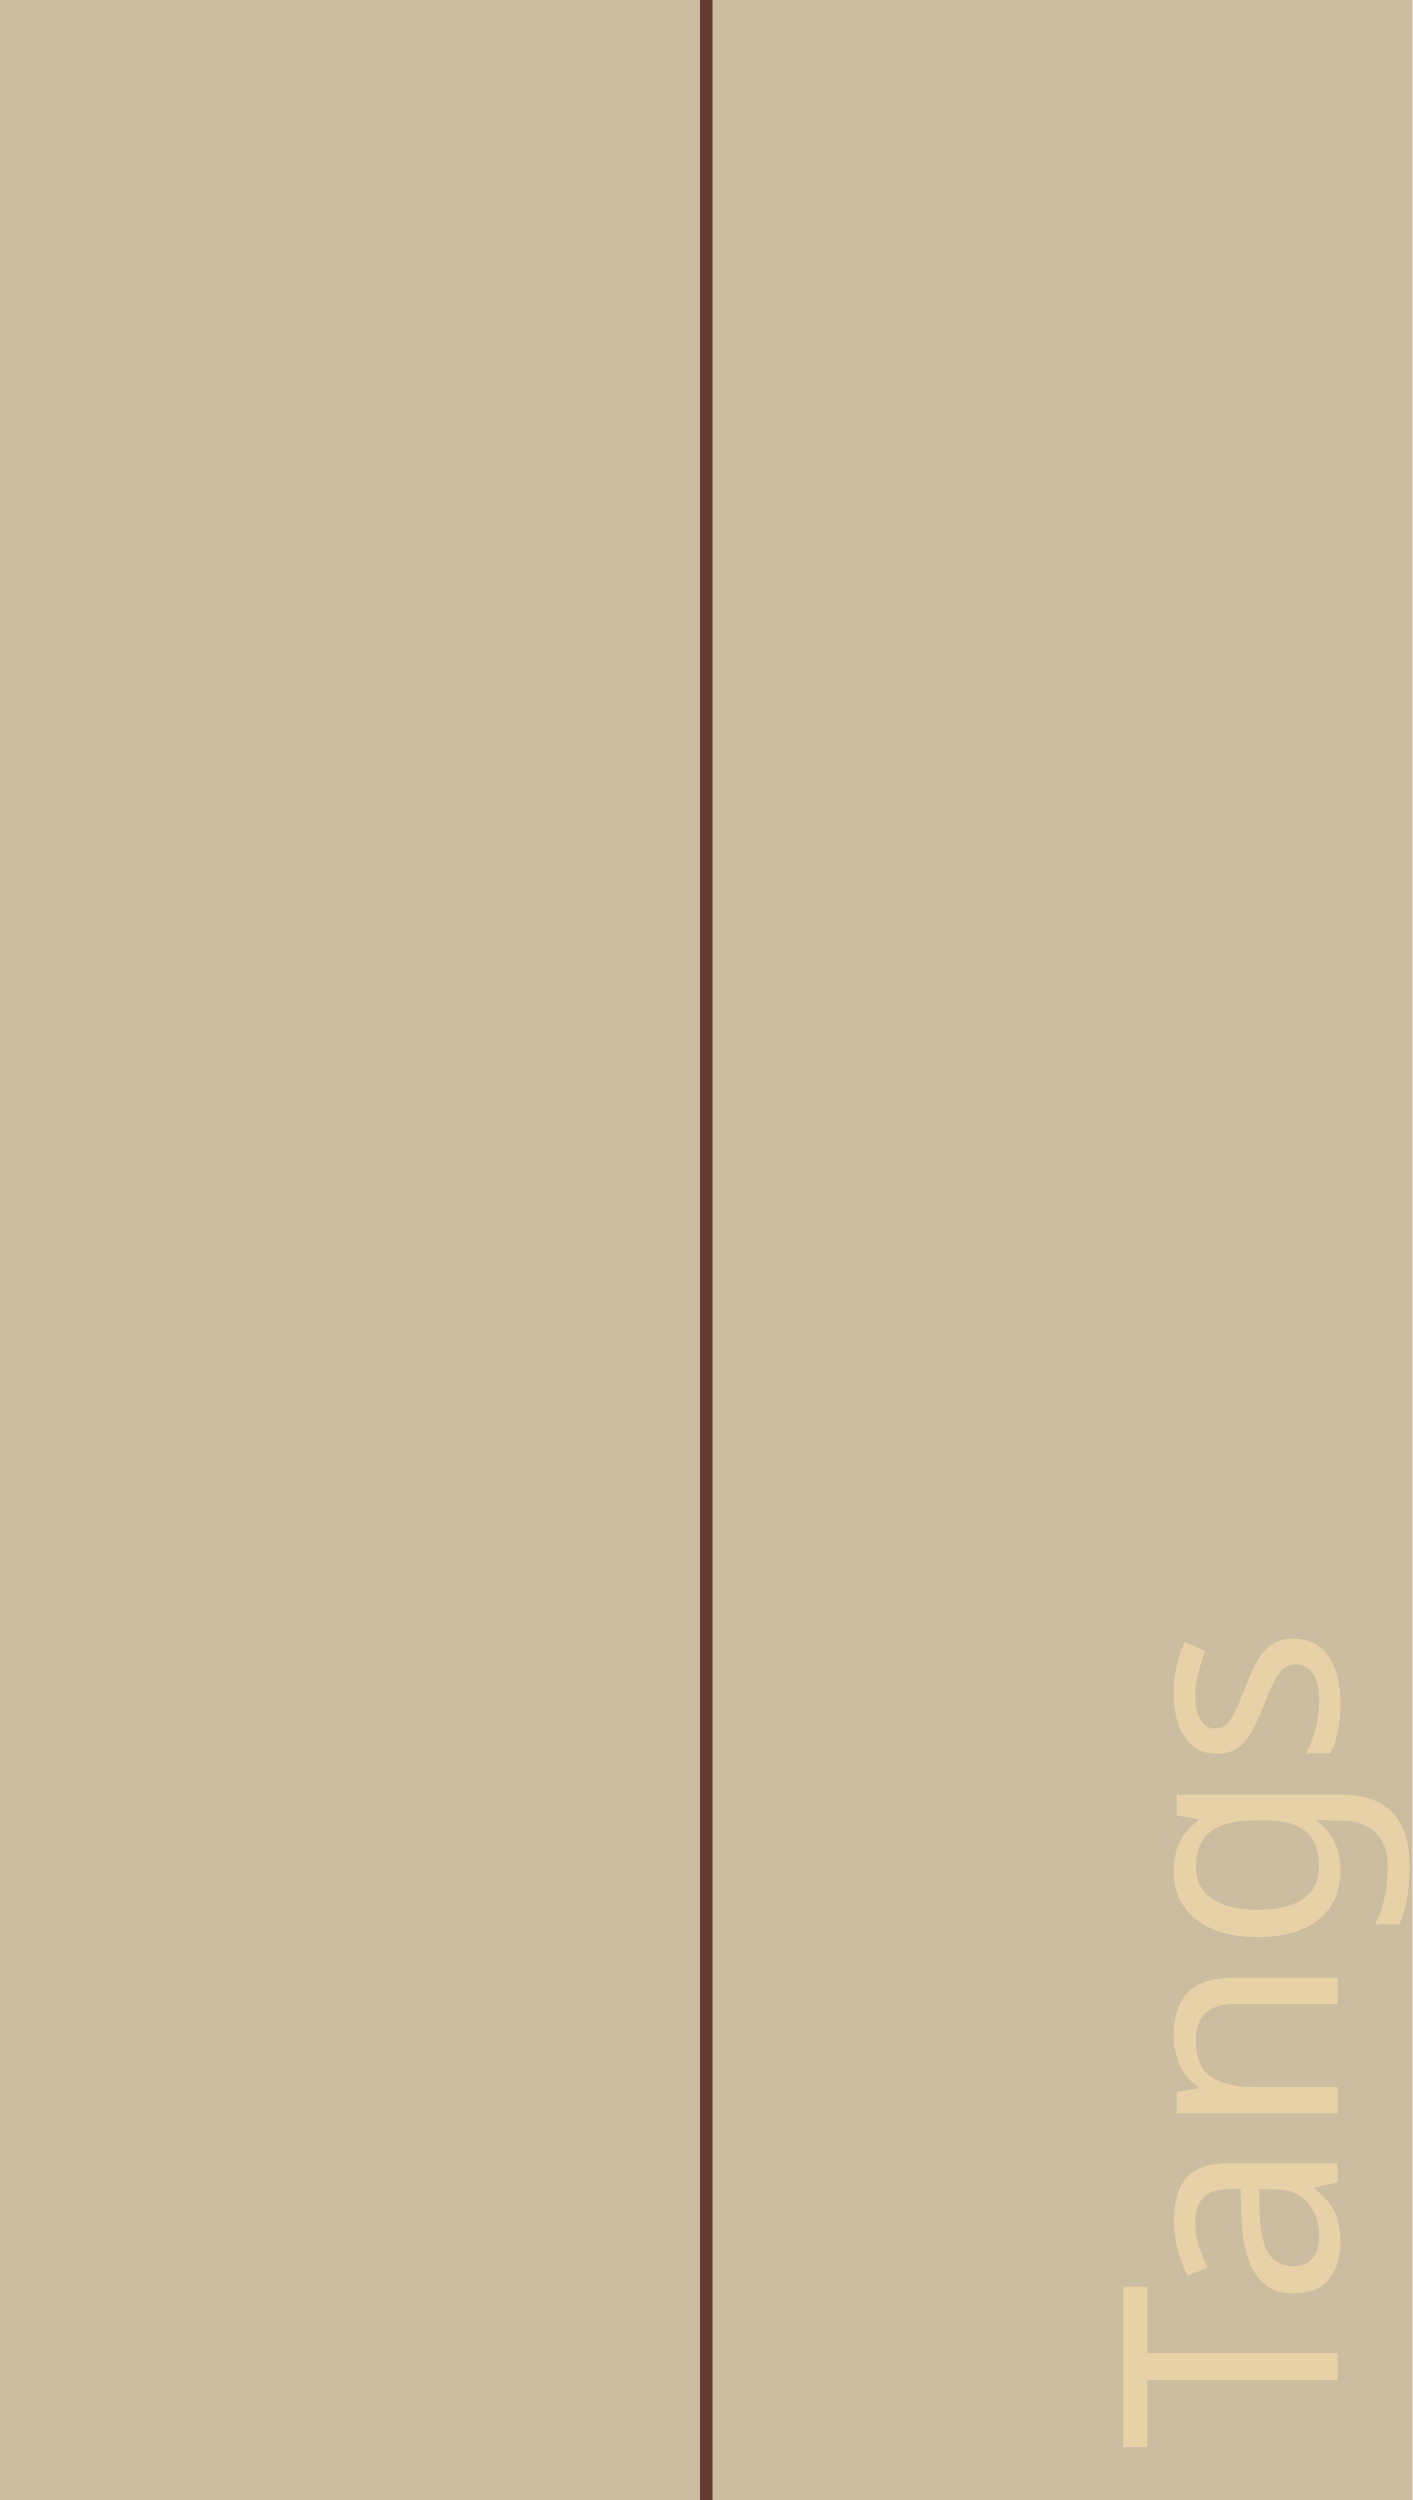
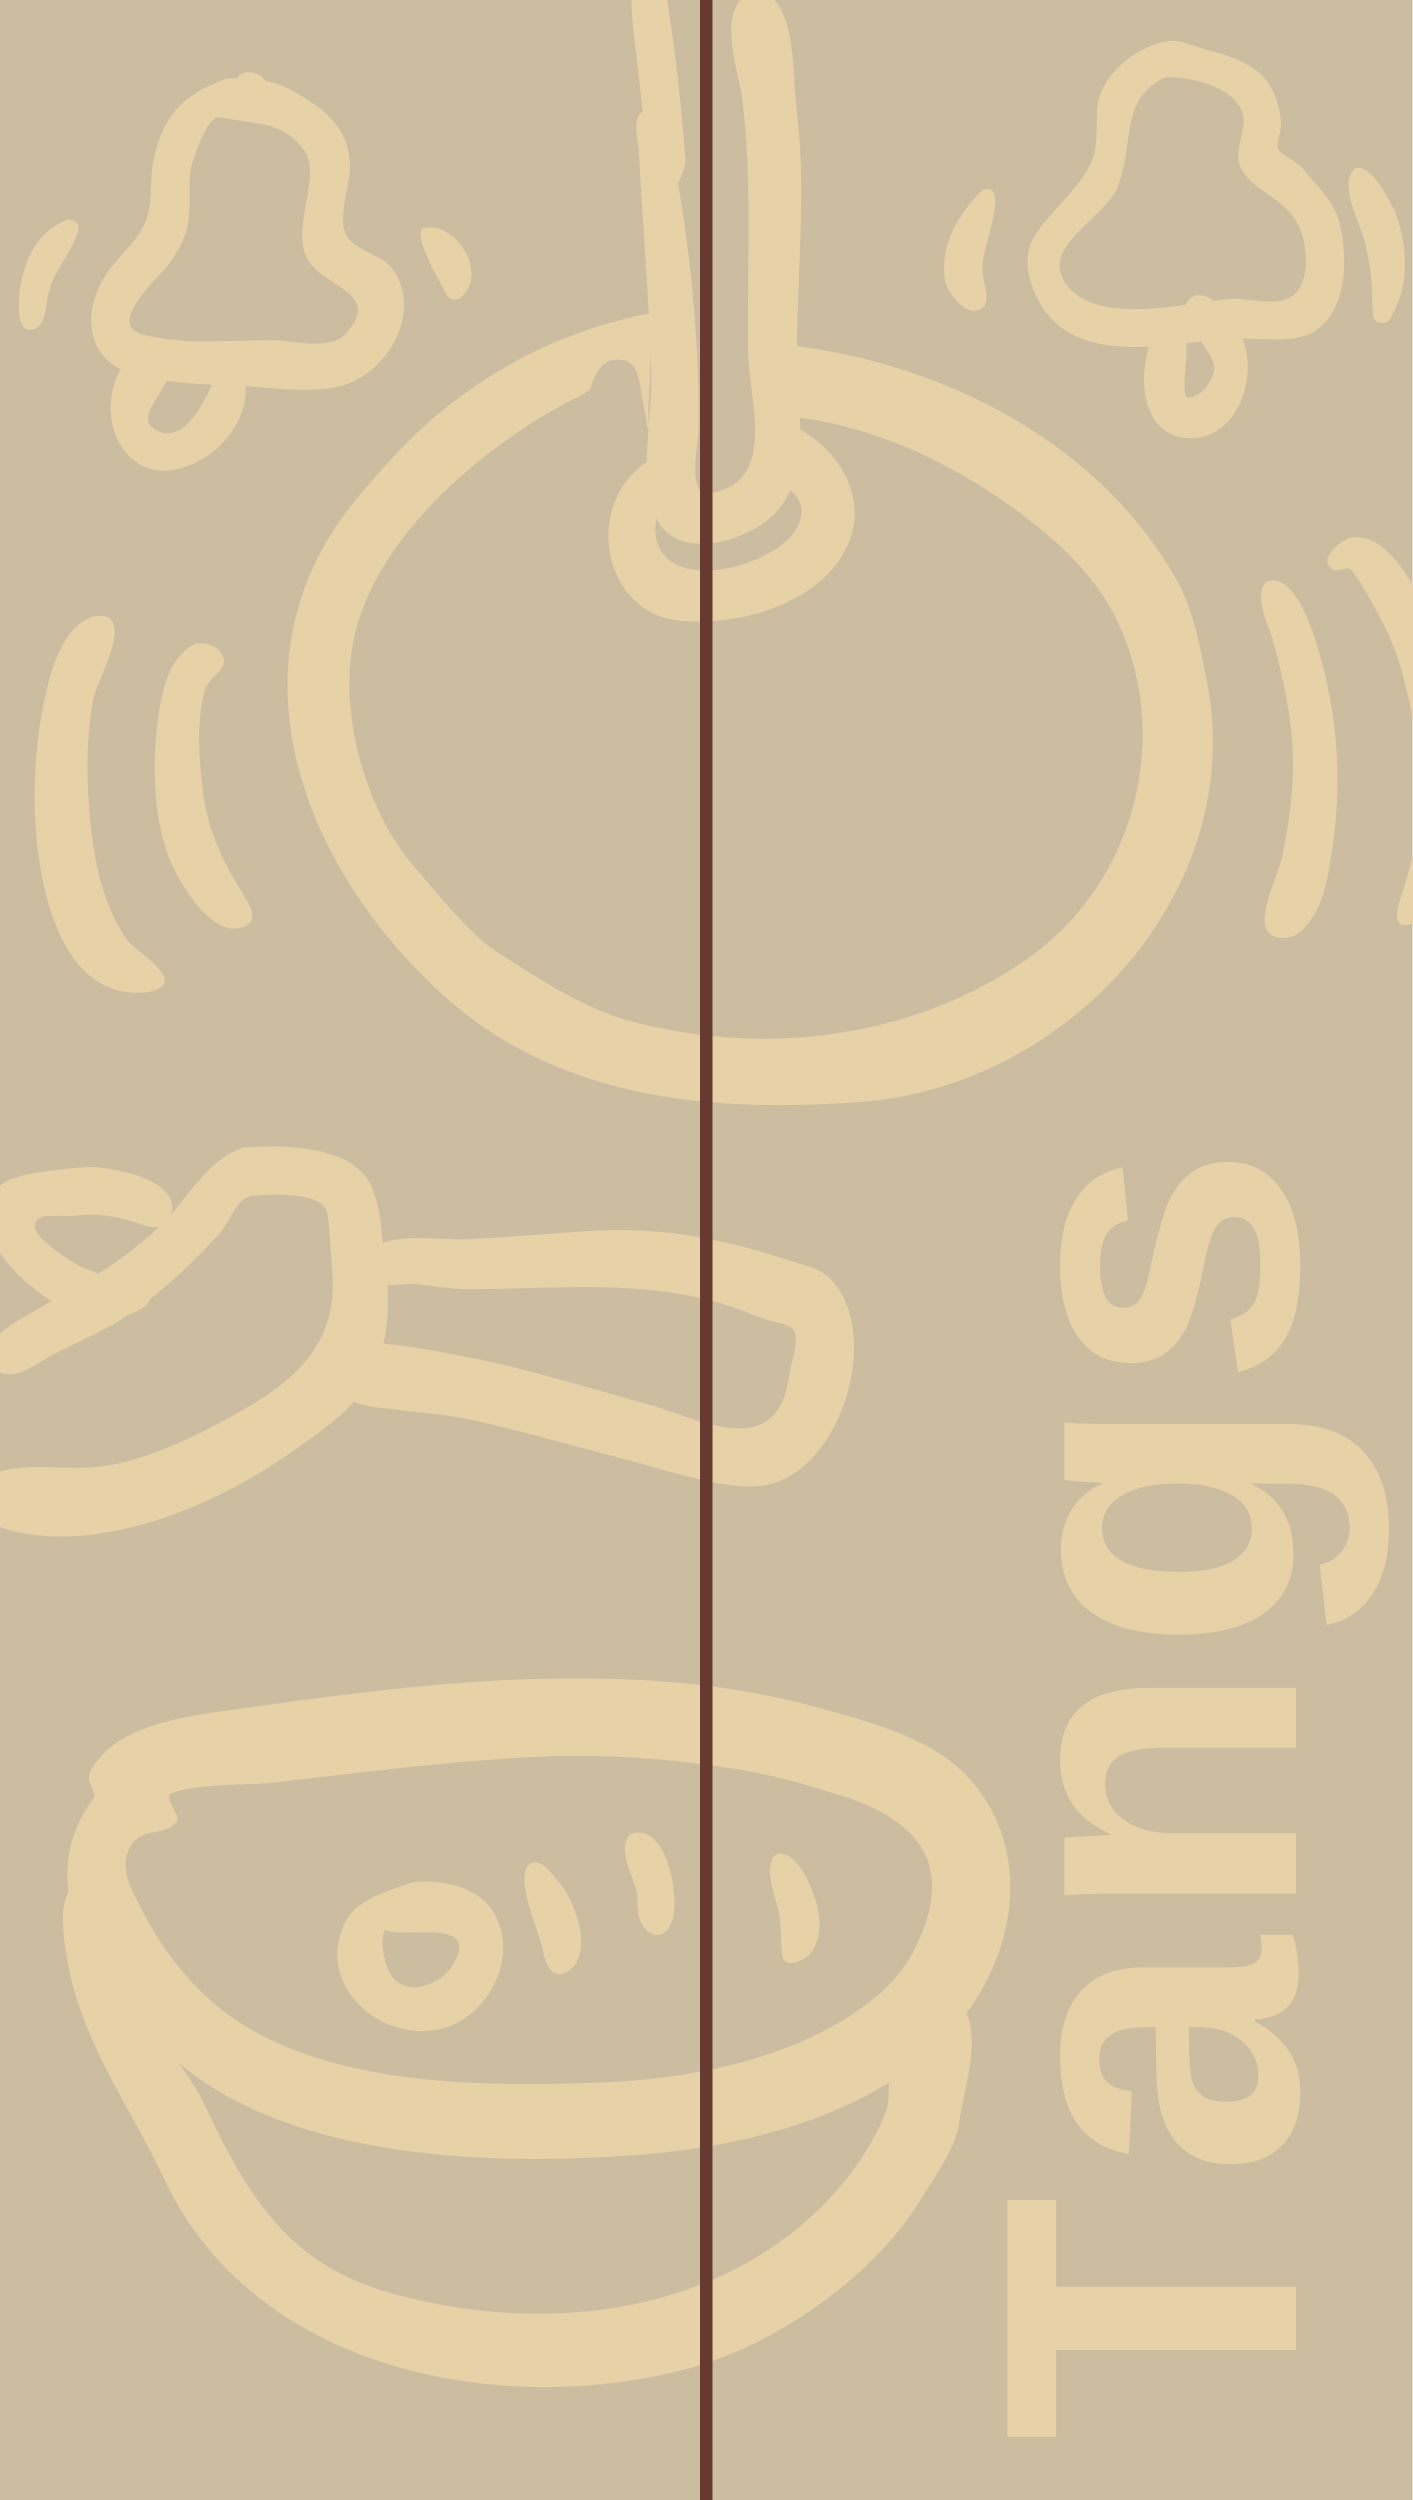
- <svg xmlns="http://www.w3.org/2000/svg" width="113" height="200" viewBox="0 0 113 200">
-   <g>
-     <rect x="0" y="0" width="113" height="200" fill="#ccbda1" />
+ <svg xmlns="http://www.w3.org/2000/svg" data-vector95-version="1.4.2" data-vector95-format="4" width="113" height="200" viewBox="0 0 113 200">
+   <g id="layer-9a6beb2b-1a71-499b-b953-74180d07b436" data-name="background" data-locked="false">
+     <rect x="0" y="0" width="113" height="200" fill="#ccbda1" stroke="none" stroke-width="0" />
  </g>
-   <g>
-     <text x="-196" y="107" transform="rotate(-90)" font-family="sans-serif" font-size="24" fill="#e7d1a7">Tangs</text>
+   <g id="layer-a9e65d6e-d000-42d3-8d3e-30b68b875df3" data-name="logo" data-locked="false">
+     <path transform="translate(-7.371266 21.75118)  scale(1.173068 1.173068)" data-vector95-seam-path="1" data-vector95-seam-source="{&quot;type&quot;:&quot;path&quot;,&quot;geometry&quot;:{&quot;d&quot;:&quot;M49.46122742 128.44534302C49.95384598 128.41035461 50.45245361 128.36839294 50.95564651 128.31890869C51.9669075 128.4359436 52.94775772 128.62832642 53.68297577 129.26875305C54.4850769 129.96743774 54.10269165 131.18638611 53.23707962 131.59915161C44.16143036 135.92687988 32.47092438 132.50740051 23.73708153 128.55450439C22.96852493 128.20666504 22.19872093 127.84111786 21.43784714 127.45225525C21.04703903 126.69122314 20.66567802 125.90356445 20.28360939 125.09307861C19.79802132 124.06299591 19.1513958 123.10485077 18.47673416 122.15419006C26.39740562 128.80986023 39.90649796 129.12406921 49.46122742 128.44534302ZM10.94192505 108.27558136C10.85547447 109.00133514 10.86432648 109.73058319 10.95469856 110.45771027C10.30679321 111.67553711 10.62595749 113.58944702 10.82697582 114.79488373C10.8445015 114.89997864 10.86112976 114.99968719 10.87613964 115.09307861C10.95613956 115.59082794 11.0571413 116.08112335 11.17639637 116.564888C10.23223877 113.78739166 10.00561142 110.8180542 10.94192505 108.27558136Z&quot;},&quot;signature&quot;:&quot;652251ea&quot;}" d="M72.185 102.528 C69.716 99.926 65.509 98.874 62.211 97.951 C55.289 96.012 48.107 95.707 40.961 96.025 C34.43 96.331 27.93 97.247 21.461 98.15 C18.868 98.513 14.955 99.131 13.127 101.278 C12.779 101.687 12.354 102.2 12.344 102.778 C12.341 102.915 12.438 103.135 12.535 103.355 C12.659 103.636 12.783 103.918 12.7 104.028 C11.664 105.4 11.114 106.831 10.942 108.276 C10.006 110.818 10.232 113.787 11.176 116.565 C12.372 121.416 15.404 125.612 17.499 130.093 C23.554 143.046 40.264 146.424 53.197 142.995 C59.083 141.434 65.761 136.805 68.993 131.593 C69.842 130.224 71.517 127.951 71.719 126.093 C71.763 125.685 71.879 125.141 72.011 124.522 C72.395 122.724 72.913 120.296 72.195 118.75 C75.799 113.894 76.546 107.122 72.185 102.528 ZM17.961 103.776 C19.345 103.112 23.697 103.17 24.711 103.054 C30.811 102.355 36.824 101.557 42.961 101.263 C47.578 101.046 52.156 101.4 56.711 102.139 C59.076 102.523 61.434 103.207 63.711 103.93 C69.154 105.659 71.403 108.831 68.71 114.278 C68.031 115.65 67.141 116.701 65.961 117.679 C61.003 121.789 53.46 123.256 47.211 123.484 C39.169 123.778 27.623 123.814 20.961 118.155 C18.851 116.363 17.273 114.228 16.001 111.778 C15.947 111.673 15.89 111.566 15.832 111.457 C15.163 110.192 14.344 108.644 15.234 107.278 C16.014 106.08 17.381 106.693 18.281 105.778 C18.515 105.54 18.291 105.119 18.078 104.72 C17.86 104.311 17.653 103.924 17.961 103.776 ZM21.438 127.452 C22.199 127.841 22.969 128.207 23.737 128.555 C32.471 132.507 44.161 135.927 53.237 131.599 C54.103 131.186 54.485 129.967 53.683 129.269 C52.948 128.628 51.967 128.436 50.956 128.319 C56.32 127.791 62.204 126.409 66.898 123.491 C66.897 123.581 66.896 123.671 66.896 123.762 C66.893 124.392 66.89 125.02 66.658 125.593 C65.691 127.976 64.014 130.295 62.167 132.093 C54.459 139.601 42.693 140.657 32.697 137.774 C26.806 136.074 23.93 132.305 21.438 127.452 Z" fill="#ccbda1" stroke="none" stroke-width="0" opacity="1" fill-rule="nonzero" fill-opacity="1" />
+     <path transform="translate(-7.371266 21.75118)  scale(1.173068 1.173068)" d="M62.211 97.951C65.509 98.874 69.716 99.926 72.185 102.528C76.546 107.122 75.799 113.894 72.195 118.75C72.913 120.296 72.395 122.724 72.011 124.522C71.879 125.141 71.763 125.685 71.719 126.093C71.517 127.951 69.842 130.224 68.993 131.593C65.761 136.805 59.083 141.434 53.197 142.995C40.264 146.424 23.554 143.046 17.499 130.093C15.195 125.165 11.758 120.583 10.876 115.093C10.861 115 10.845 114.9 10.827 114.795C10.626 113.589 10.307 111.676 10.955 110.458C10.684 108.283 11.143 106.09 12.7 104.028C12.783 103.918 12.659 103.636 12.535 103.355C12.438 103.135 12.341 102.915 12.344 102.778C12.354 102.2 12.779 101.687 13.127 101.278C14.955 99.131 18.868 98.513 21.461 98.15C27.93 97.247 34.43 96.331 40.961 96.025C48.107 95.707 55.289 96.012 62.211 97.951ZM49.461 128.445C39.906 129.124 26.397 128.81 18.477 122.154C19.151 123.105 19.798 124.063 20.284 125.093C23.102 131.071 25.882 135.808 32.697 137.774C42.693 140.657 54.459 139.602 62.167 132.093C64.014 130.295 65.691 127.976 66.658 125.593C66.89 125.02 66.893 124.392 66.896 123.762C66.896 123.671 66.897 123.581 66.898 123.491C61.764 126.682 55.206 128.037 49.461 128.445ZM24.711 103.054C23.697 103.17 19.345 103.112 17.961 103.776C17.653 103.924 17.86 104.311 18.078 104.72C18.291 105.119 18.515 105.54 18.281 105.778C17.381 106.693 16.014 106.08 15.234 107.278C14.344 108.644 15.163 110.192 15.832 111.457C15.89 111.566 15.947 111.673 16.001 111.778C17.273 114.228 18.851 116.363 20.961 118.155C27.623 123.814 39.169 123.778 47.211 123.484C53.46 123.256 61.003 121.789 65.961 117.679C67.141 116.701 68.031 115.65 68.71 114.278C71.403 108.831 69.154 105.659 63.711 103.93C61.434 103.207 59.076 102.523 56.711 102.139C52.156 101.4 47.578 101.046 42.961 101.263C36.824 101.557 30.811 102.355 24.711 103.054Z" fill="#e7d1a7" stroke="none" stroke-width="0" opacity="1" fill-rule="nonzero" fill-opacity="1" />
+     <path transform="translate(-7.371266 21.75118)  scale(1.173068 1.173068)" d="M29.892 112.424C30.669 110.92 32.928 110.38 34.392 109.829C36.163 109.609 38.661 110.035 39.768 111.604C41.856 114.561 39.726 118.989 36.392 119.815C32.261 120.838 27.624 116.813 29.892 112.424ZM34.483 113.24C33.703 113.259 33.004 113.275 32.71 113.104C32.399 112.873 32.356 113.818 32.357 113.854C32.391 114.724 32.637 116.095 33.392 116.631C34.579 117.474 36.367 116.66 37.056 115.604C38.663 113.141 36.343 113.196 34.483 113.24Z" fill="#e7d1a7" stroke="none" stroke-width="0" opacity="1" fill-rule="nonzero" fill-opacity="1" />
+     <path transform="translate(-7.371266 21.75118)  scale(1.173068 1.173068)" d="M42.834 112.894C42.287 111.287 41.623 109.331 42.405 108.549C43.158 108.269 43.653 108.896 44.106 109.469C44.207 109.597 44.306 109.722 44.405 109.834C45.482 111.049 46.93 114.784 44.905 115.965C43.925 116.535 43.468 115.3 43.335 114.569C43.256 114.134 43.054 113.542 42.834 112.894Z" fill="#e7d1a7" stroke="none" stroke-width="0" opacity="1" fill-rule="nonzero" fill-opacity="1" />
+     <path transform="translate(-7.371266 21.75118)  scale(1.173068 1.173068)" d="M49.381 109.477C49.004 108.467 48.551 107.251 49.285 106.517C51.845 105.724 52.592 110.836 52.171 112.31C51.696 113.973 50.321 113.597 49.9 112.31C49.69 111.669 49.836 110.963 49.664 110.31C49.599 110.063 49.494 109.78 49.381 109.477Z" fill="#e7d1a7" stroke="none" stroke-width="0" opacity="1" fill-rule="nonzero" fill-opacity="1" />
+     <path transform="translate(-7.371266 21.75118)  scale(1.173068 1.173068)" d="M59.194 111.088C58.89 110.021 58.489 108.615 59.165 107.939C60.105 107.606 60.899 108.744 61.252 109.466C62.015 111.026 62.668 112.942 61.665 114.534C61.325 115.075 59.715 115.912 59.609 114.716C59.531 113.851 59.565 112.857 59.416 111.966C59.376 111.73 59.29 111.426 59.194 111.088Z" fill="#e7d1a7" stroke="none" stroke-width="0" opacity="1" fill-rule="nonzero" fill-opacity="1" />
+     <path d="M54.831 12.572C54.876 13.108 54.634 13.936 54.245 14.6C55.34 21.252 55.997 27.996 55.866 34.743C55.864 34.824 55.841 35.002 55.809 35.245C55.638 36.539 55.227 39.648 56.627 39.474C61.127 38.916 60.567 34.541 60.102 30.913C59.977 29.94 59.859 29.02 59.848 28.243C59.818 26.165 59.841 24.097 59.864 22.034C59.916 17.257 59.969 12.508 59.36 7.743C59.312 7.364 59.198 6.862 59.069 6.291C58.554 4.022 57.791 0.652 59.877 -0.513C63.183 -1.504 63.449 4.421 63.546 6.603C63.559 6.888 63.569 7.109 63.582 7.243C63.792 9.322 64.026 11.403 64.079 13.493C64.149 16.227 64.041 18.962 63.933 21.696C63.854 23.695 63.775 25.694 63.766 27.693C75.904 29.257 88.217 35.668 94.212 46.549C95.536 48.952 96.041 51.937 96.554 54.549C99.84 71.264 85.479 86.898 68.934 88.146C57.01 89.045 44.672 88.009 35.381 79.549C24.066 69.246 17.769 52.777 28.616 39.799C31.458 36.399 33.857 33.816 37.434 31.291C41.885 28.148 46.588 26.137 51.904 25.082C51.649 20.634 51.334 16.19 51.079 11.743C51.076 11.696 51.061 11.606 51.04 11.485C50.931 10.85 50.678 9.372 51.377 8.966C51.395 8.955 51.412 8.946 51.43 8.937C51.426 8.899 51.422 8.86 51.417 8.822C51.279 7.571 51.107 6.324 50.983 5.072C50.956 4.793 50.91 4.44 50.858 4.037C50.558 1.71 50.04 -2.306 51.501 -3.699C52.832 -4.189 53.157 -1.688 53.384 0.054C53.421 0.335 53.455 0.596 53.49 0.822C54.151 5.054 54.487 8.47 54.831 12.572ZM52.01 29.526C51.999 30.103 51.988 30.623 51.956 31.048C51.875 32.121 51.846 33.136 51.896 34.068C51.912 33.875 51.927 33.684 51.942 33.495C51.942 33.495 51.942 33.495 51.942 33.495C52.024 32.47 52.1 31.521 52.096 30.743C52.092 29.85 52.08 28.956 52.052 28.064C52.03 28.575 52.02 29.068 52.01 29.526ZM51.512 32.582C51.442 32.249 51.376 31.932 51.338 31.648C51.331 31.596 51.324 31.544 51.317 31.492C51.116 29.995 50.894 28.341 48.734 28.865C48.002 29.206 47.49 30.091 47.221 31.153C46.948 31.351 46.68 31.54 46.434 31.658C45.183 32.259 43.597 33.149 42.434 33.9C36.39 37.806 29.596 44.11 28.221 51.549C27.142 57.387 29.362 65.135 33.322 69.549C34.252 70.585 37.518 74.722 39.684 76.11C42.828 78.126 46.544 80.611 50.184 81.617C61.045 84.618 73.182 83.127 82.402 76.549C90.805 70.554 93.942 58.713 89.184 49.276C87.559 46.053 84.773 43.435 81.934 41.287C76.757 37.369 70.504 34.263 63.988 33.421C63.999 33.731 64.006 34.039 64.009 34.344C67.827 36.523 70.03 41.165 66.832 45.217C64.108 48.669 58.867 49.977 54.631 49.684C48.092 49.233 46.645 40.294 51.747 36.966C51.755 36.043 51.817 35.102 51.886 34.201C51.847 34.196 51.808 34.191 51.77 34.184C51.734 33.65 51.619 33.096 51.512 32.582ZM56.877 43.469C54.544 43.706 53.231 42.866 52.519 41.482C52.31 42.437 52.437 43.473 52.966 44.217C55.094 47.207 62.1 44.94 63.605 42.467C64.503 40.991 64.134 39.981 63.225 39.23C62.466 40.939 61.024 42.321 58.377 43.151C57.889 43.304 57.386 43.418 56.877 43.469Z" fill="#e7d1a7" stroke="none" stroke-width="0" opacity="1" fill-rule="nonzero" fill-opacity="1" />
+     <path d="M12.741 56.812C13.044 54.86 13.672 52.452 15.572 51.536C16.499 51.259 18.04 51.87 17.898 53.062C17.821 53.713 16.628 54.319 16.366 55.312C15.689 57.875 15.908 60.721 16.236 63.312C16.643 66.529 17.786 68.817 19.461 71.562C19.484 71.6 19.508 71.639 19.533 71.68C19.978 72.399 20.731 73.619 19.572 74.11C17.174 75.127 14.88 71.366 14.067 69.812C12.123 66.094 12.119 60.816 12.741 56.812Z" fill="#e7d1a7" stroke="none" stroke-width="0" opacity="1" fill-rule="nonzero" fill-opacity="1" />
+     <path d="M3.29 57.364C3.732 54.94 4.586 50.309 7.392 49.342C10.348 48.734 8.936 52.151 8.023 54.362C7.755 55.01 7.53 55.555 7.471 55.864C6.821 59.253 6.916 62.954 7.288 66.364C7.603 69.252 8.323 72.39 9.939 74.864C10.797 76.174 12.37 76.688 13.108 78.114C13.504 78.877 12.403 79.295 11.892 79.361C3.998 80.374 2.699 68.581 2.768 63.364C2.792 61.538 2.953 59.213 3.29 57.364Z" fill="#e7d1a7" stroke="none" stroke-width="0" opacity="1" fill-rule="nonzero" fill-opacity="1" />
+     <path d="M101.497 50.234C101.054 49.032 100.451 47.397 101.313 46.535C103.51 45.711 104.964 50.326 105.34 51.553C107.133 57.399 107.449 63.032 106.404 69.053C106.039 71.158 105.625 73.03 104.063 74.521C103.313 75.237 101.44 75.311 101.211 74.053C101.02 73.005 101.545 71.557 102.021 70.248C102.282 69.528 102.528 68.849 102.632 68.303C103.124 65.701 103.511 63.212 103.433 60.553C103.338 57.305 102.661 54.169 101.779 51.053C101.714 50.822 101.611 50.542 101.497 50.234Z" fill="#e7d1a7" stroke="none" stroke-width="0" opacity="1" fill-rule="nonzero" fill-opacity="1" />
+     <path d="M106.568 45.521C105.406 44.708 107.263 43.202 108.068 43C110.78 42.613 112.661 46.115 113.676 48.003C113.676 48.003 113.701 48.051 113.701 48.051C116.904 54.011 118.816 62.227 116.513 68.801C115.969 70.354 114.5 73.66 112.568 73.991C111.304 74.207 111.834 72.525 112.024 71.923C112.039 71.875 112.052 71.834 112.062 71.801C112.334 70.882 112.634 69.972 112.895 69.051C113.012 68.639 113.109 68.221 113.195 67.801C113.881 64.425 113.674 60.916 113.034 57.551C112.532 54.909 111.844 52.107 110.568 49.713C109.827 48.321 109.16 47.053 108.28 45.801C107.975 45.367 107.66 45.459 107.339 45.553C107.086 45.627 106.828 45.702 106.568 45.521Z" fill="#e7d1a7" stroke="none" stroke-width="0" opacity="1" fill-rule="nonzero" fill-opacity="1" />
+     <path d="M31.194 99.263C32.533 98.975 33.858 99.036 35.192 99.097C36.021 99.136 36.853 99.174 37.694 99.129C40.78 98.963 43.861 98.701 46.944 98.487C52.701 98.129 57.512 98.989 62.944 100.779C64.108 101.163 65.54 101.393 66.444 102.325C70.749 106.763 67.152 118.357 60.694 118.888C58.248 119.089 54.981 118.147 52.481 117.426C51.822 117.236 51.217 117.062 50.694 116.928C47.188 116.027 43.706 115.034 40.194 114.158C35.921 113.091 35.472 113.245 30.694 112.658C29.989 112.572 29.077 112.461 28.301 112.152C26.854 113.766 24.938 115.014 23.236 116.221C17.308 120.428 7.91 124.453 0.486 122.346C-1.164 121.877 -3.841 119.398 -1.014 118.077C0.698 117.278 2.706 117.338 4.672 117.397C5.723 117.429 6.761 117.46 7.736 117.36C10.957 117.028 14.403 115.493 17.236 114.003C22.753 111.103 27.182 108.182 26.569 101.559C26.491 100.72 26.375 97.559 26.108 96.809C25.58 95.329 21.307 95.53 20.236 95.657C18.847 95.822 18.417 97.785 17.463 98.809C15.788 100.607 13.978 102.392 12.001 103.932C11.897 104.291 11.466 104.668 10.718 105.027C10.537 105.114 10.354 105.188 10.169 105.25C9.462 105.716 8.735 106.146 7.986 106.53C6.749 107.165 5.475 107.728 4.236 108.36C3.977 108.493 3.689 108.671 3.384 108.861C2.117 109.646 0.544 110.621 -0.616 109.309C-2.09 107.643 1.035 105.865 2.067 105.278C2.132 105.241 2.189 105.208 2.236 105.181C2.884 104.803 3.518 104.443 4.138 104.089C2.495 103.088 1.063 101.714 0.173 100.491C-1.059 98.799 -1.847 96.44 -0.032 94.876C1.293 93.735 4.797 93.612 5.718 93.459C6.218 93.428 6.717 93.373 7.218 93.366C8.735 93.344 14.529 94.307 13.708 97.128C15.472 95.112 16.877 92.629 19.486 91.798C22.35 91.594 28.12 91.524 29.664 94.809C30.338 96.242 30.473 97.868 30.628 99.453C30.815 99.368 31.006 99.303 31.194 99.263ZM12.718 98.159C12.283 98.22 11.78 98.121 11.468 98.009C9.602 97.338 7.972 97.007 5.968 97.26C5.661 97.299 5.279 97.287 4.888 97.275C3.898 97.245 2.845 97.212 2.777 97.991C2.71 98.756 4.008 99.714 4.609 100.158C4.65 100.188 4.687 100.216 4.721 100.241C5.838 101.074 6.819 101.526 7.882 101.881C9.551 100.825 11.146 99.663 12.718 98.159ZM36.944 108.485C41.169 109.18 49.174 111.636 51.944 112.375C52.549 112.537 53.242 112.781 53.979 113.04C57.153 114.158 61.159 115.568 62.647 111.989C62.925 111.318 63.082 110.429 63.194 109.739C63.244 109.429 63.323 109.114 63.403 108.798C63.601 108.016 63.801 107.226 63.558 106.489C63.391 105.981 61.6 105.674 61.444 105.619C60.52 105.299 59.62 104.912 58.694 104.597C53.265 102.747 47.697 102.899 42.069 103.052C40.531 103.094 38.989 103.136 37.444 103.137C36.542 103.138 35.485 103.003 34.503 102.877C34.503 102.877 34.503 102.877 34.503 102.877C34.136 102.83 33.778 102.784 33.444 102.748C33.033 102.703 32.592 102.732 32.149 102.761C32.149 102.761 32.148 102.761 32.148 102.761C31.757 102.787 31.363 102.813 30.986 102.789C31.092 104.379 31.035 105.961 30.68 107.49C33.17 107.718 36.614 108.418 36.922 108.48C36.936 108.483 36.943 108.485 36.944 108.485Z" fill="#e7d1a7" stroke="none" stroke-width="0" opacity="1" fill-rule="nonzero" fill-opacity="1" />
+     <path d="M1.579 23.172C1.938 20.752 2.993 18.54 5.315 17.6C5.819 17.494 6.435 17.804 6.265 18.422C5.767 20.232 4.236 21.65 3.826 23.672C3.674 24.419 3.67 25.898 2.815 26.285C1.185 27.022 1.484 23.813 1.579 23.172Z" fill="#e7d1a7" stroke="none" stroke-width="0" opacity="1" fill-rule="nonzero" fill-opacity="1" />
+     <path d="M35.231 22.65C34.449 21.197 33.2 18.875 33.807 18.268C36.474 17.521 39.166 22.021 36.807 23.846C36.47 24.106 35.888 23.96 35.709 23.571C35.611 23.356 35.437 23.033 35.231 22.65Z" fill="#e7d1a7" stroke="none" stroke-width="0" opacity="1" fill-rule="nonzero" fill-opacity="1" />
+     <path d="M75.558 22.221C75.297 19.41 76.631 17.178 78.589 15.209C80.125 14.583 79.539 17.091 79.369 17.817C79.353 17.885 79.341 17.938 79.334 17.971C79.254 18.376 79.141 18.781 79.028 19.188C78.775 20.099 78.52 21.018 78.622 21.971C78.632 22.072 78.669 22.229 78.714 22.418C78.878 23.115 79.144 24.251 78.589 24.651C77.274 25.596 75.651 23.224 75.558 22.221Z" fill="#e7d1a7" stroke="none" stroke-width="0" opacity="1" fill-rule="nonzero" fill-opacity="1" />
+     <path d="M108.701 17.941C108.101 16.359 107.386 14.476 108.379 13.484C109.479 13.113 110.55 15.015 110.98 15.779C111.038 15.882 111.084 15.964 111.117 16.017C112.165 17.701 112.549 20.322 112.322 22.267C112.161 23.647 111.844 24.307 111.208 25.517C110.933 26.039 109.904 25.876 109.851 25.267C109.773 24.353 109.784 23.433 109.715 22.517C109.635 21.467 109.457 20.544 109.23 19.517C109.131 19.074 108.924 18.528 108.701 17.941Z" fill="#e7d1a7" stroke="none" stroke-width="0" opacity="1" fill-rule="nonzero" fill-opacity="1" />
+     <path d="M95.511 3.657C95.801 3.758 96.102 3.862 96.43 3.95C99.612 4.799 101.985 5.64 102.468 9.597C102.52 10.027 102.429 10.455 102.337 10.884C102.269 11.204 102.201 11.524 102.192 11.847C102.186 12.036 102.79 12.435 103.339 12.797C103.719 13.048 104.074 13.281 104.18 13.416C105.124 14.609 106.652 16.046 107.095 17.597C107.967 20.651 107.877 26.3 103.68 27.049C102.768 27.212 101.097 27.147 99.906 27.1C99.716 27.093 99.538 27.086 99.377 27.08C100.653 29.965 99.118 34.964 95.378 35.06C92.082 35.145 91.142 31.76 91.641 28.965C91.698 28.645 91.774 28.196 91.894 27.735C89.141 27.866 86.399 27.568 84.462 25.847C82.846 24.411 81.457 21.199 82.65 19.097C83.948 16.812 86.303 15.307 87.363 12.847C87.719 12.021 87.737 10.595 87.75 9.556C87.755 9.163 87.759 8.825 87.781 8.597C88.024 6.019 90.791 3.827 93.18 3.325C94.067 3.157 94.749 3.393 95.511 3.657ZM98.43 23.913C98.997 23.882 99.578 23.951 100.158 24.019C101.11 24.132 102.058 24.244 102.93 23.915C104.983 23.139 104.628 19.578 103.93 18.133C102.796 15.787 100.488 15.453 99.338 13.597C98.866 12.836 99.11 11.758 99.313 10.858C99.375 10.583 99.434 10.325 99.467 10.097C99.914 7.031 95.035 6.07 93.18 6.183C89.439 8.105 90.854 11.463 89.339 15.097C88.985 15.947 88.115 16.776 87.227 17.621C85.55 19.219 83.81 20.875 85.377 22.847C87.268 25.227 91.514 24.86 94.887 24.381C94.97 24.07 95.197 23.811 95.628 23.63C96.158 23.547 96.656 23.731 97.108 24.054C97.608 23.985 98.055 23.933 98.43 23.913ZM95.74 27.366C95.465 27.399 95.186 27.433 94.904 27.466C94.946 28.277 94.867 29.175 94.814 29.792C94.786 30.105 94.765 30.346 94.769 30.465C94.773 30.552 94.771 30.653 94.769 30.761C94.761 31.231 94.751 31.823 95.128 31.808C96.153 31.766 97.262 30.157 97.128 29.215C97.067 28.78 96.636 28.137 96.165 27.435C96.14 27.398 96.115 27.361 96.09 27.324C95.974 27.338 95.857 27.352 95.74 27.366Z" fill="#e7d1a7" stroke="none" stroke-width="0" opacity="1" fill-rule="nonzero" fill-opacity="1" />
+     <path d="M21.255 6.475C21.512 6.53 21.77 6.595 22.033 6.67C23.069 6.965 24.215 7.73 25.033 8.272C27.083 9.631 28.163 11.399 27.977 13.884C27.961 14.097 27.892 14.441 27.808 14.855C27.578 16 27.239 17.684 27.614 18.634C28.2 20.121 30.617 20.243 31.533 21.671C33.757 25.141 30.949 29.914 27.283 30.875C25.339 31.385 22.988 31.175 20.777 30.978C20.399 30.944 20.024 30.911 19.657 30.881C19.661 31.04 19.66 31.19 19.657 31.322C19.602 33.787 17.758 36.015 15.585 37.039C10.083 39.631 7.371 33.416 9.664 29.544C6.762 28.082 6.692 24.601 8.527 21.884C9.528 20.401 11.018 19.338 11.679 17.634C12.023 16.749 12.053 15.821 12.083 14.889C12.105 14.218 12.127 13.544 12.266 12.884C13.034 9.241 14.571 7.593 18.033 6.32C18.349 6.282 18.658 6.259 18.961 6.251C19.085 6.09 19.25 5.951 19.465 5.843C20.228 5.65 20.876 5.97 21.255 6.475ZM15.158 15.687C15.167 16.742 15.175 17.78 14.764 18.884C14.603 19.316 14.406 19.737 14.174 20.134C13.917 20.573 13.625 20.992 13.302 21.384C13.199 21.51 13.028 21.692 12.819 21.915C11.537 23.281 8.823 26.173 11.533 26.795C12.879 27.105 14.407 27.304 15.783 27.313C16.787 27.32 17.79 27.295 18.794 27.271C19.874 27.244 20.953 27.217 22.033 27.23C22.384 27.234 22.819 27.286 23.295 27.343C24.816 27.525 26.754 27.756 27.72 26.634C29.575 24.479 28.254 23.622 26.741 22.641C25.819 22.042 24.826 21.398 24.438 20.384C23.966 19.153 24.239 17.631 24.502 16.17C24.782 14.616 25.049 13.13 24.393 12.134C22.693 9.551 20.179 9.972 17.618 9.384C16.554 9.118 15.345 13.08 15.29 13.384C15.145 14.18 15.152 14.938 15.158 15.687ZM13.335 30.47C12.996 31.11 12.624 31.704 12.374 32.102C12.226 32.339 12.121 32.506 12.093 32.572C11.921 32.972 11.627 33.706 12.039 34.072C14.26 36.045 16.144 32.67 16.953 30.768C15.781 30.734 14.858 30.651 13.533 30.494C13.467 30.487 13.401 30.479 13.335 30.47Z" fill="#e7d1a7" stroke="none" stroke-width="0" opacity="1" fill-rule="nonzero" fill-opacity="1" />
+     <text transform="translate(-52.60395 -90.27939)  scale(1.460609 1.460609) matrix(6.123233995736766e-17 -1 1 6.123233995736766e-17 0 0)" x="-196" y="107" fill="#e7d1a7" stroke="none" stroke-width="1" font-family="Courier New, monospace" font-size="24" font-weight="bold">Tangs</text>
  </g>
-   <g>
-     <line x1="56.5" y1="0" x2="56.5" y2="200" stroke="#663931" stroke-width="1" />
+   <g id="layer-837c90c9-60cd-4b7a-8a86-20ef9f69dd27" data-name="guide" data-locked="false">
+     <line x1="56.5" y1="0" x2="56.5" y2="200" fill="#000000" stroke="#663931" stroke-width="1" />
  </g>
</svg>
